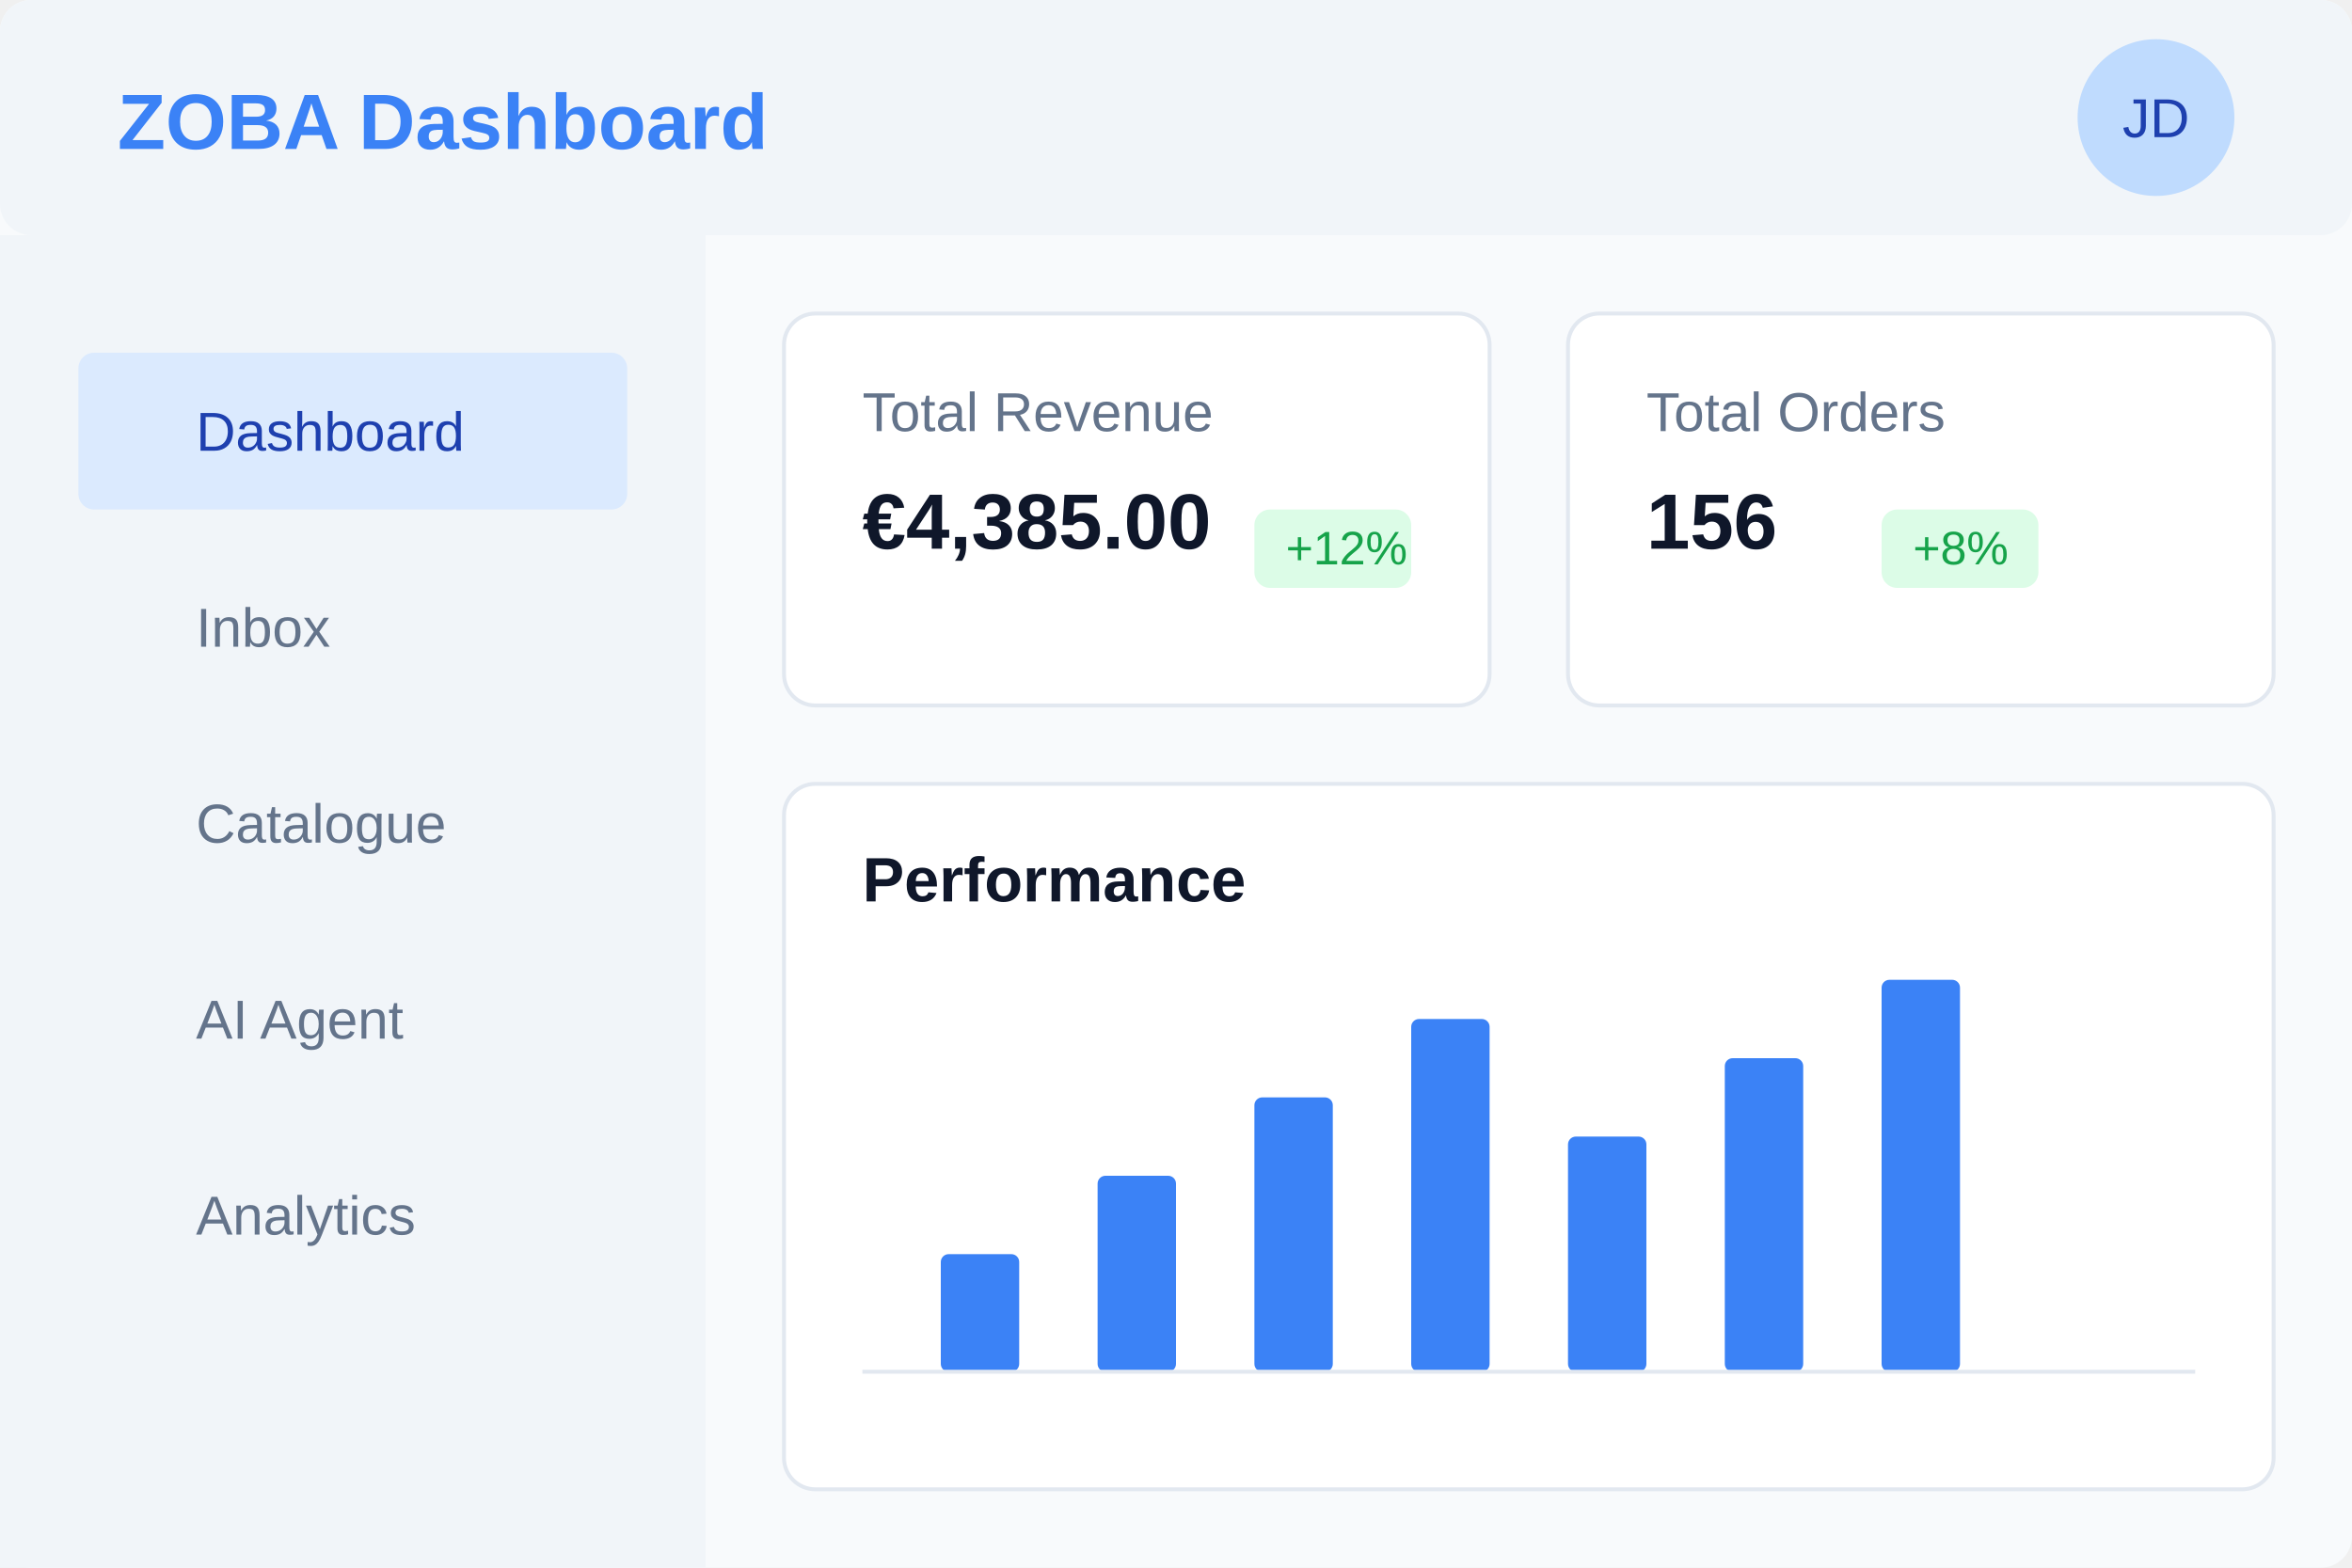
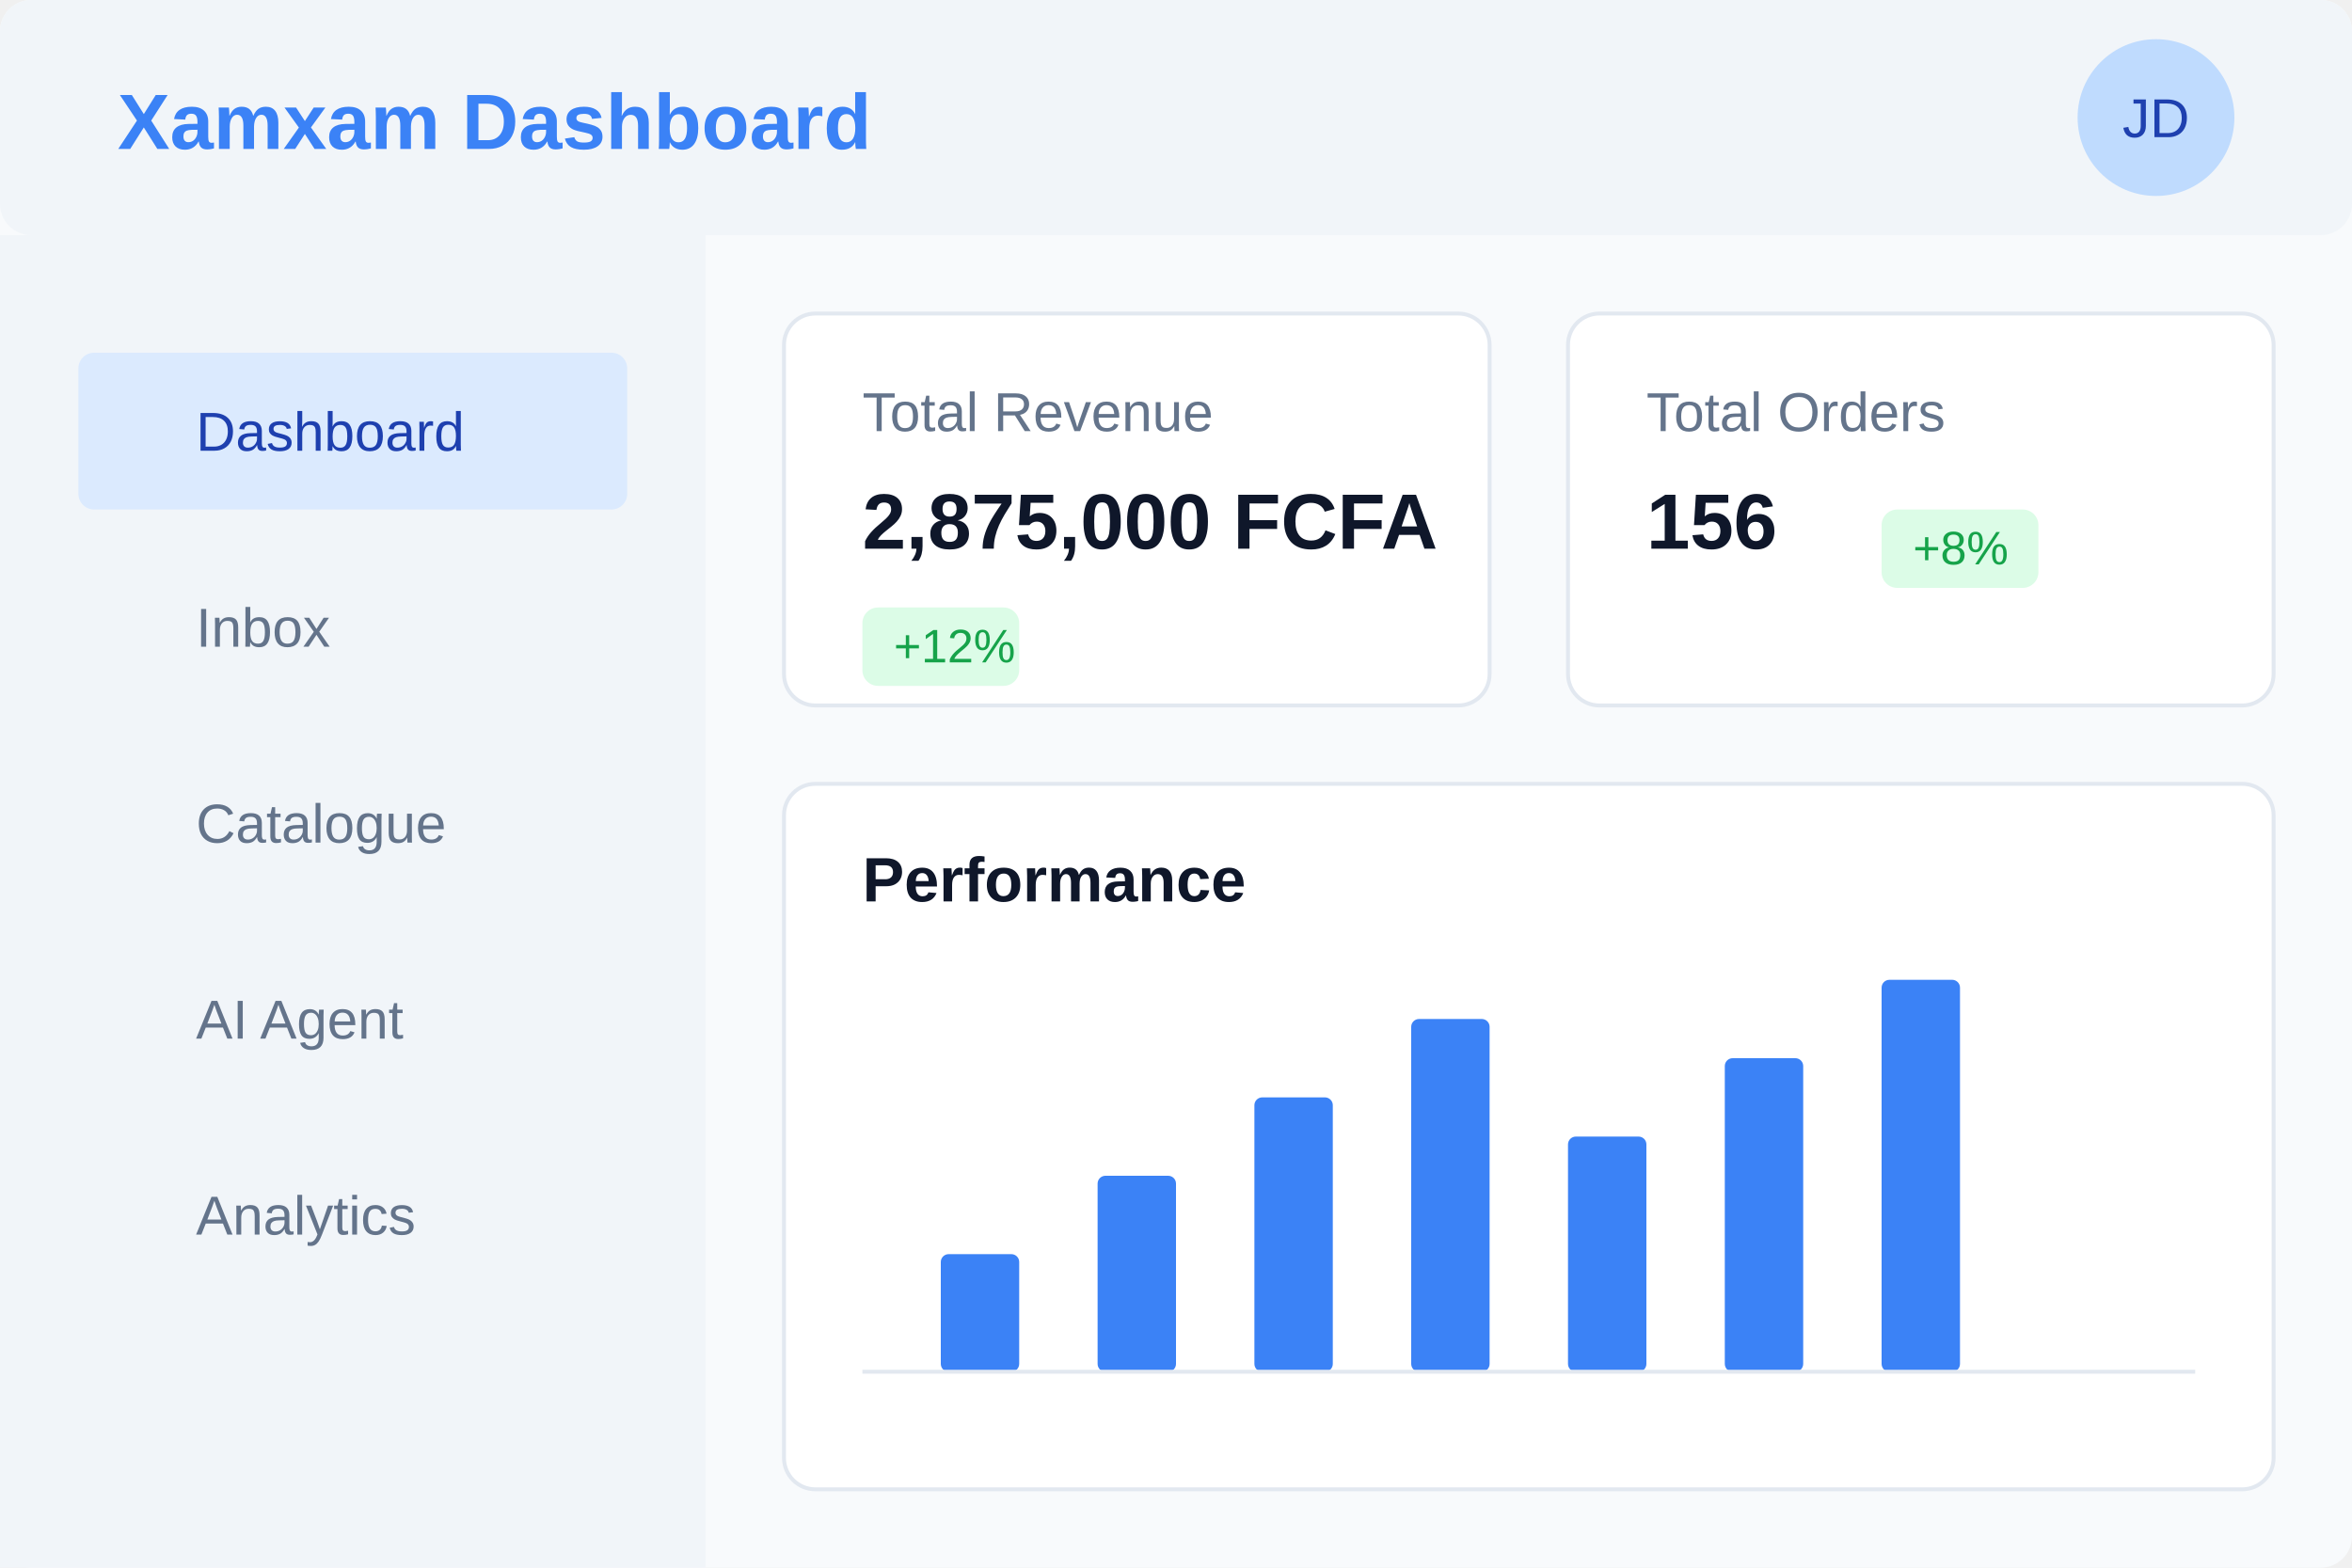
<svg xmlns="http://www.w3.org/2000/svg" width="600" height="400" viewBox="0 0 600 400">
  <rect width="600" height="400" fill="#f8fafc" rx="8" />
  <rect width="600" height="60" fill="#f1f5f9" rx="8" />
-   <text x="30" y="38" font-family="Arial" font-size="20" font-weight="bold" fill="#3b82f6">ZOBA Dashboard</text>
+   <text x="30" y="38" font-family="Arial" font-size="20" font-weight="bold" fill="#3b82f6">Xamxam Dashboard</text>
  <rect x="0" y="60" width="180" height="340" fill="#f1f5f9" />
  <rect x="20" y="90" width="140" height="40" fill="#dbeafe" rx="4" />
  <text x="50" y="115" font-family="Arial" font-size="14" fill="#1e40af">Dashboard</text>
  <rect x="20" y="140" width="140" height="40" fill="#f1f5f9" rx="4" />
  <text x="50" y="165" font-family="Arial" font-size="14" fill="#64748b">Inbox</text>
  <rect x="20" y="190" width="140" height="40" fill="#f1f5f9" rx="4" />
  <text x="50" y="215" font-family="Arial" font-size="14" fill="#64748b">Catalogue</text>
  <rect x="20" y="240" width="140" height="40" fill="#f1f5f9" rx="4" />
  <text x="50" y="265" font-family="Arial" font-size="14" fill="#64748b">AI Agent</text>
  <rect x="20" y="290" width="140" height="40" fill="#f1f5f9" rx="4" />
  <text x="50" y="315" font-family="Arial" font-size="14" fill="#64748b">Analytics</text>
  <rect x="200" y="80" width="180" height="100" fill="#ffffff" rx="8" stroke="#e2e8f0" stroke-width="1" />
  <text x="220" y="110" font-family="Arial" font-size="14" fill="#64748b">Total Revenue</text>
-   <text x="220" y="140" font-family="Arial" font-size="20" font-weight="bold" fill="#0f172a">€4,385.00</text>
-   <rect x="320" y="130" width="40" height="20" fill="#dcfce7" rx="4" />
-   <text x="328" y="144" font-family="Arial" font-size="12" fill="#16a34a">+12%</text>
+   <text x="220" y="140" font-family="Arial" font-size="20" font-weight="bold" fill="#0f172a">2,875,000 FCFA</text>
+   <rect x="220" y="155" width="40" height="20" fill="#dcfce7" rx="4" />
+   <text x="228" y="169" font-family="Arial" font-size="12" fill="#16a34a">+12%</text>
  <rect x="400" y="80" width="180" height="100" fill="#ffffff" rx="8" stroke="#e2e8f0" stroke-width="1" />
  <text x="420" y="110" font-family="Arial" font-size="14" fill="#64748b">Total Orders</text>
  <text x="420" y="140" font-family="Arial" font-size="20" font-weight="bold" fill="#0f172a">156</text>
  <rect x="480" y="130" width="40" height="20" fill="#dcfce7" rx="4" />
  <text x="488" y="144" font-family="Arial" font-size="12" fill="#16a34a">+8%</text>
  <rect x="200" y="200" width="380" height="180" fill="#ffffff" rx="8" stroke="#e2e8f0" stroke-width="1" />
  <text x="220" y="230" font-family="Arial" font-size="16" font-weight="bold" fill="#0f172a">Performance</text>
  <rect x="240" y="320" width="20" height="30" fill="#3b82f6" rx="2" />
  <rect x="280" y="300" width="20" height="50" fill="#3b82f6" rx="2" />
  <rect x="320" y="280" width="20" height="70" fill="#3b82f6" rx="2" />
  <rect x="360" y="260" width="20" height="90" fill="#3b82f6" rx="2" />
  <rect x="400" y="290" width="20" height="60" fill="#3b82f6" rx="2" />
  <rect x="440" y="270" width="20" height="80" fill="#3b82f6" rx="2" />
  <rect x="480" y="250" width="20" height="100" fill="#3b82f6" rx="2" />
  <line x1="220" y1="350" x2="560" y2="350" stroke="#e2e8f0" stroke-width="1" />
  <circle cx="550" cy="30" r="20" fill="#bfdbfe" />
  <text x="550" y="35" font-family="Arial" font-size="14" fill="#1e40af" text-anchor="middle">JD</text>
</svg>
